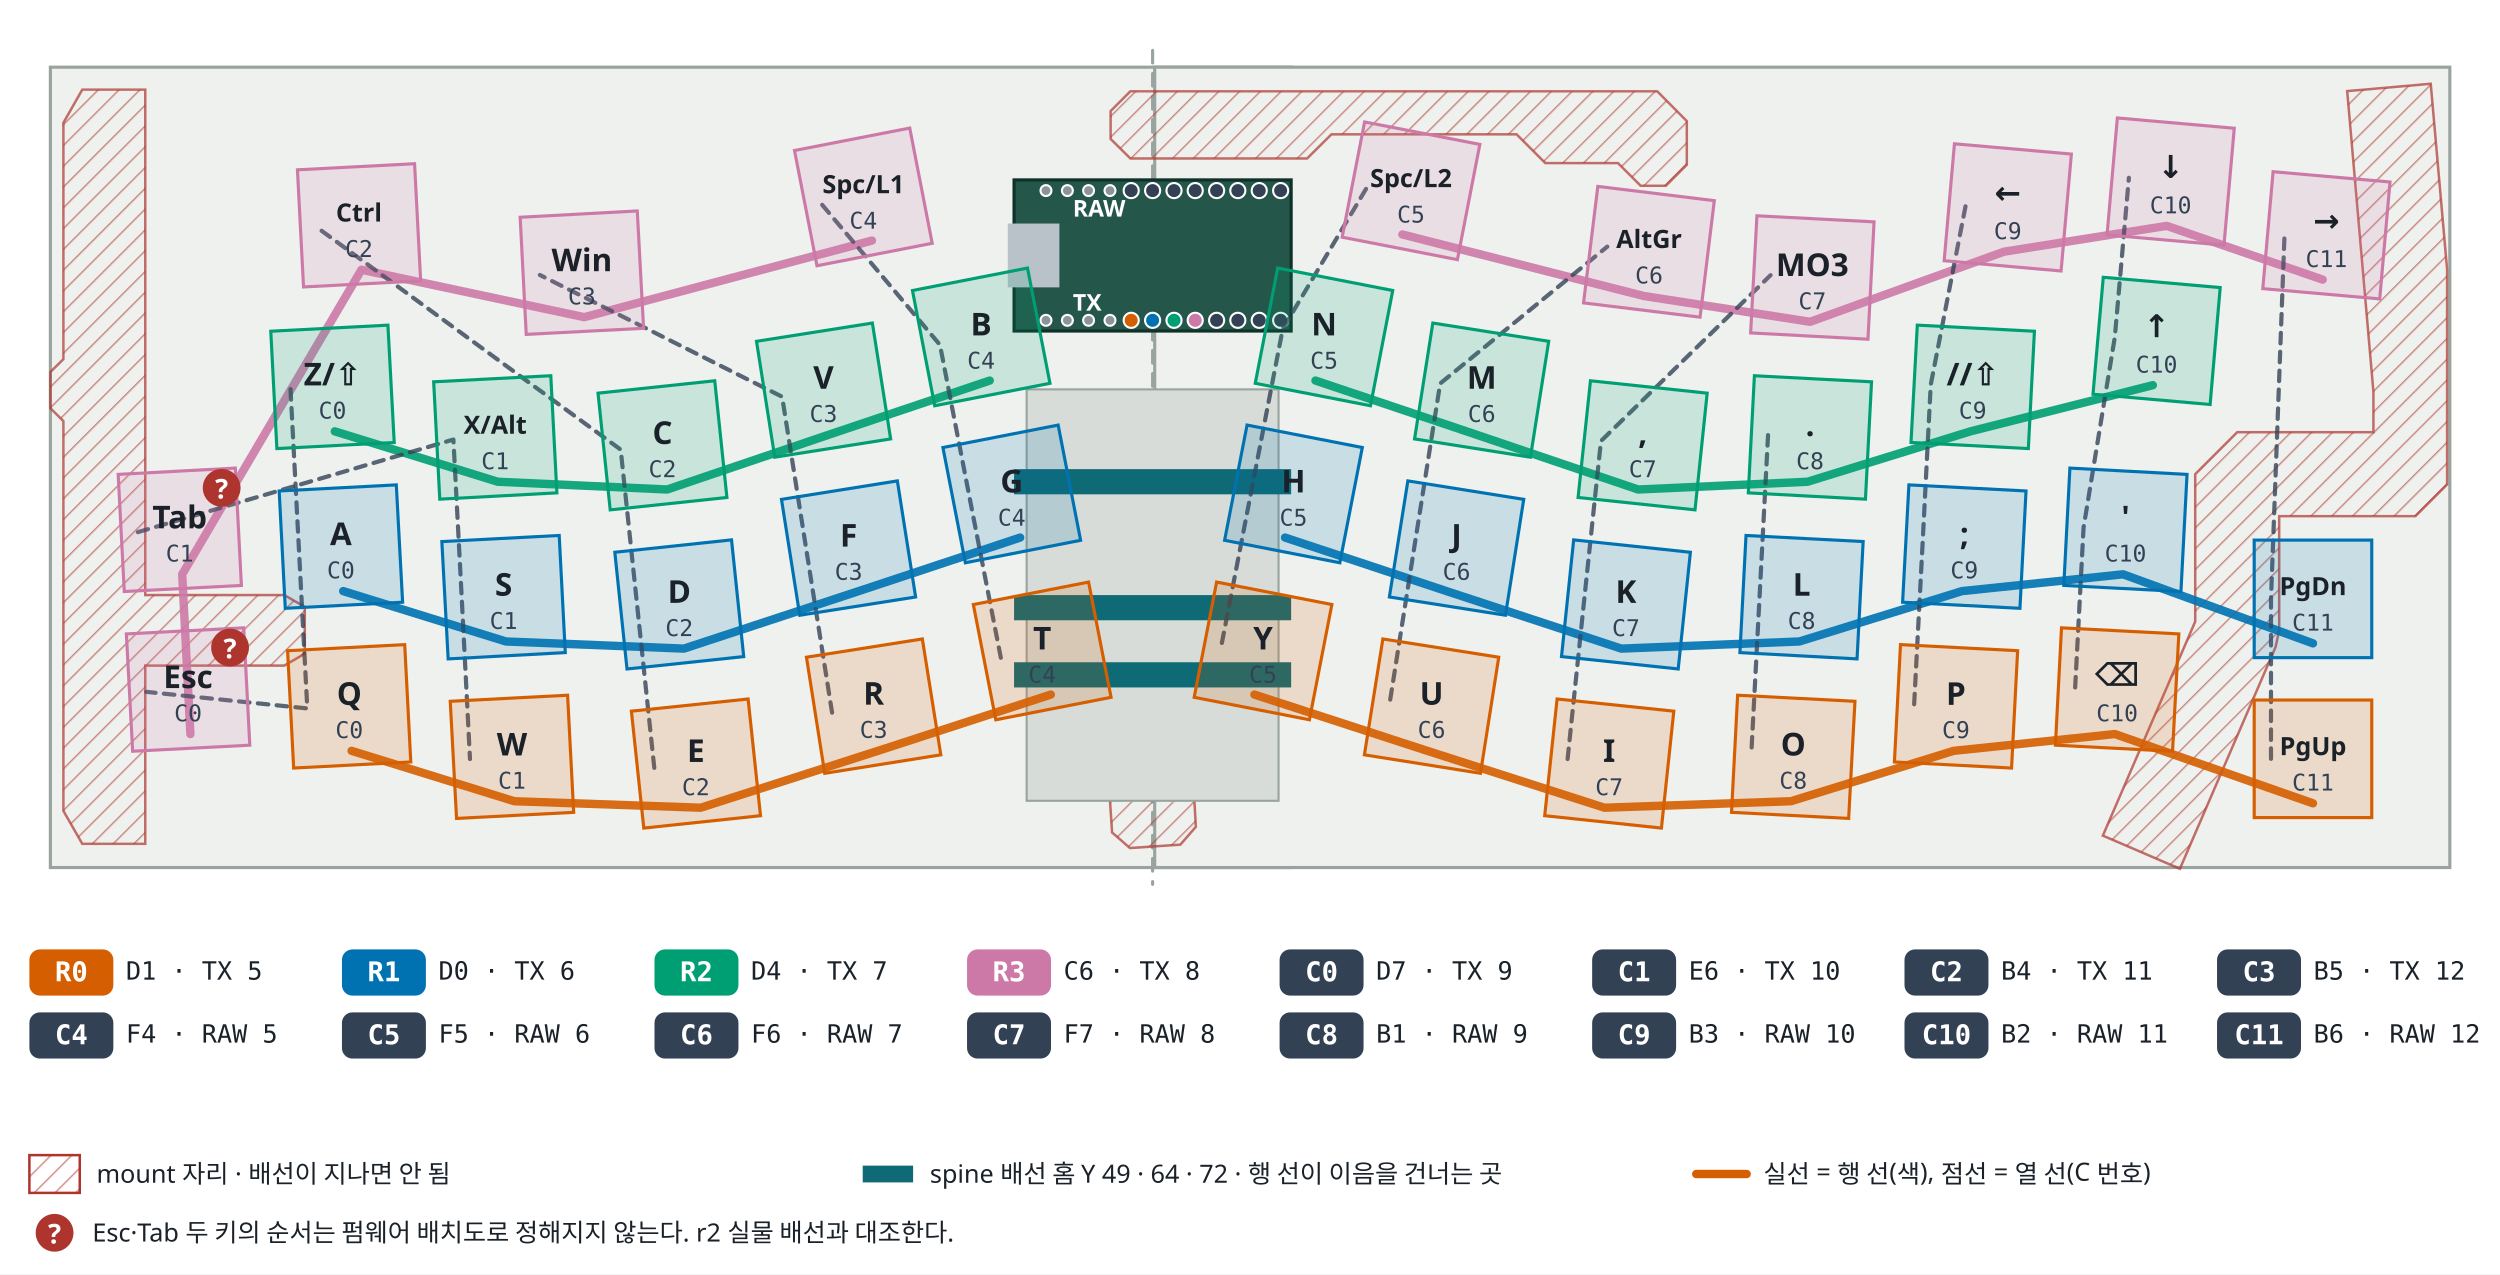
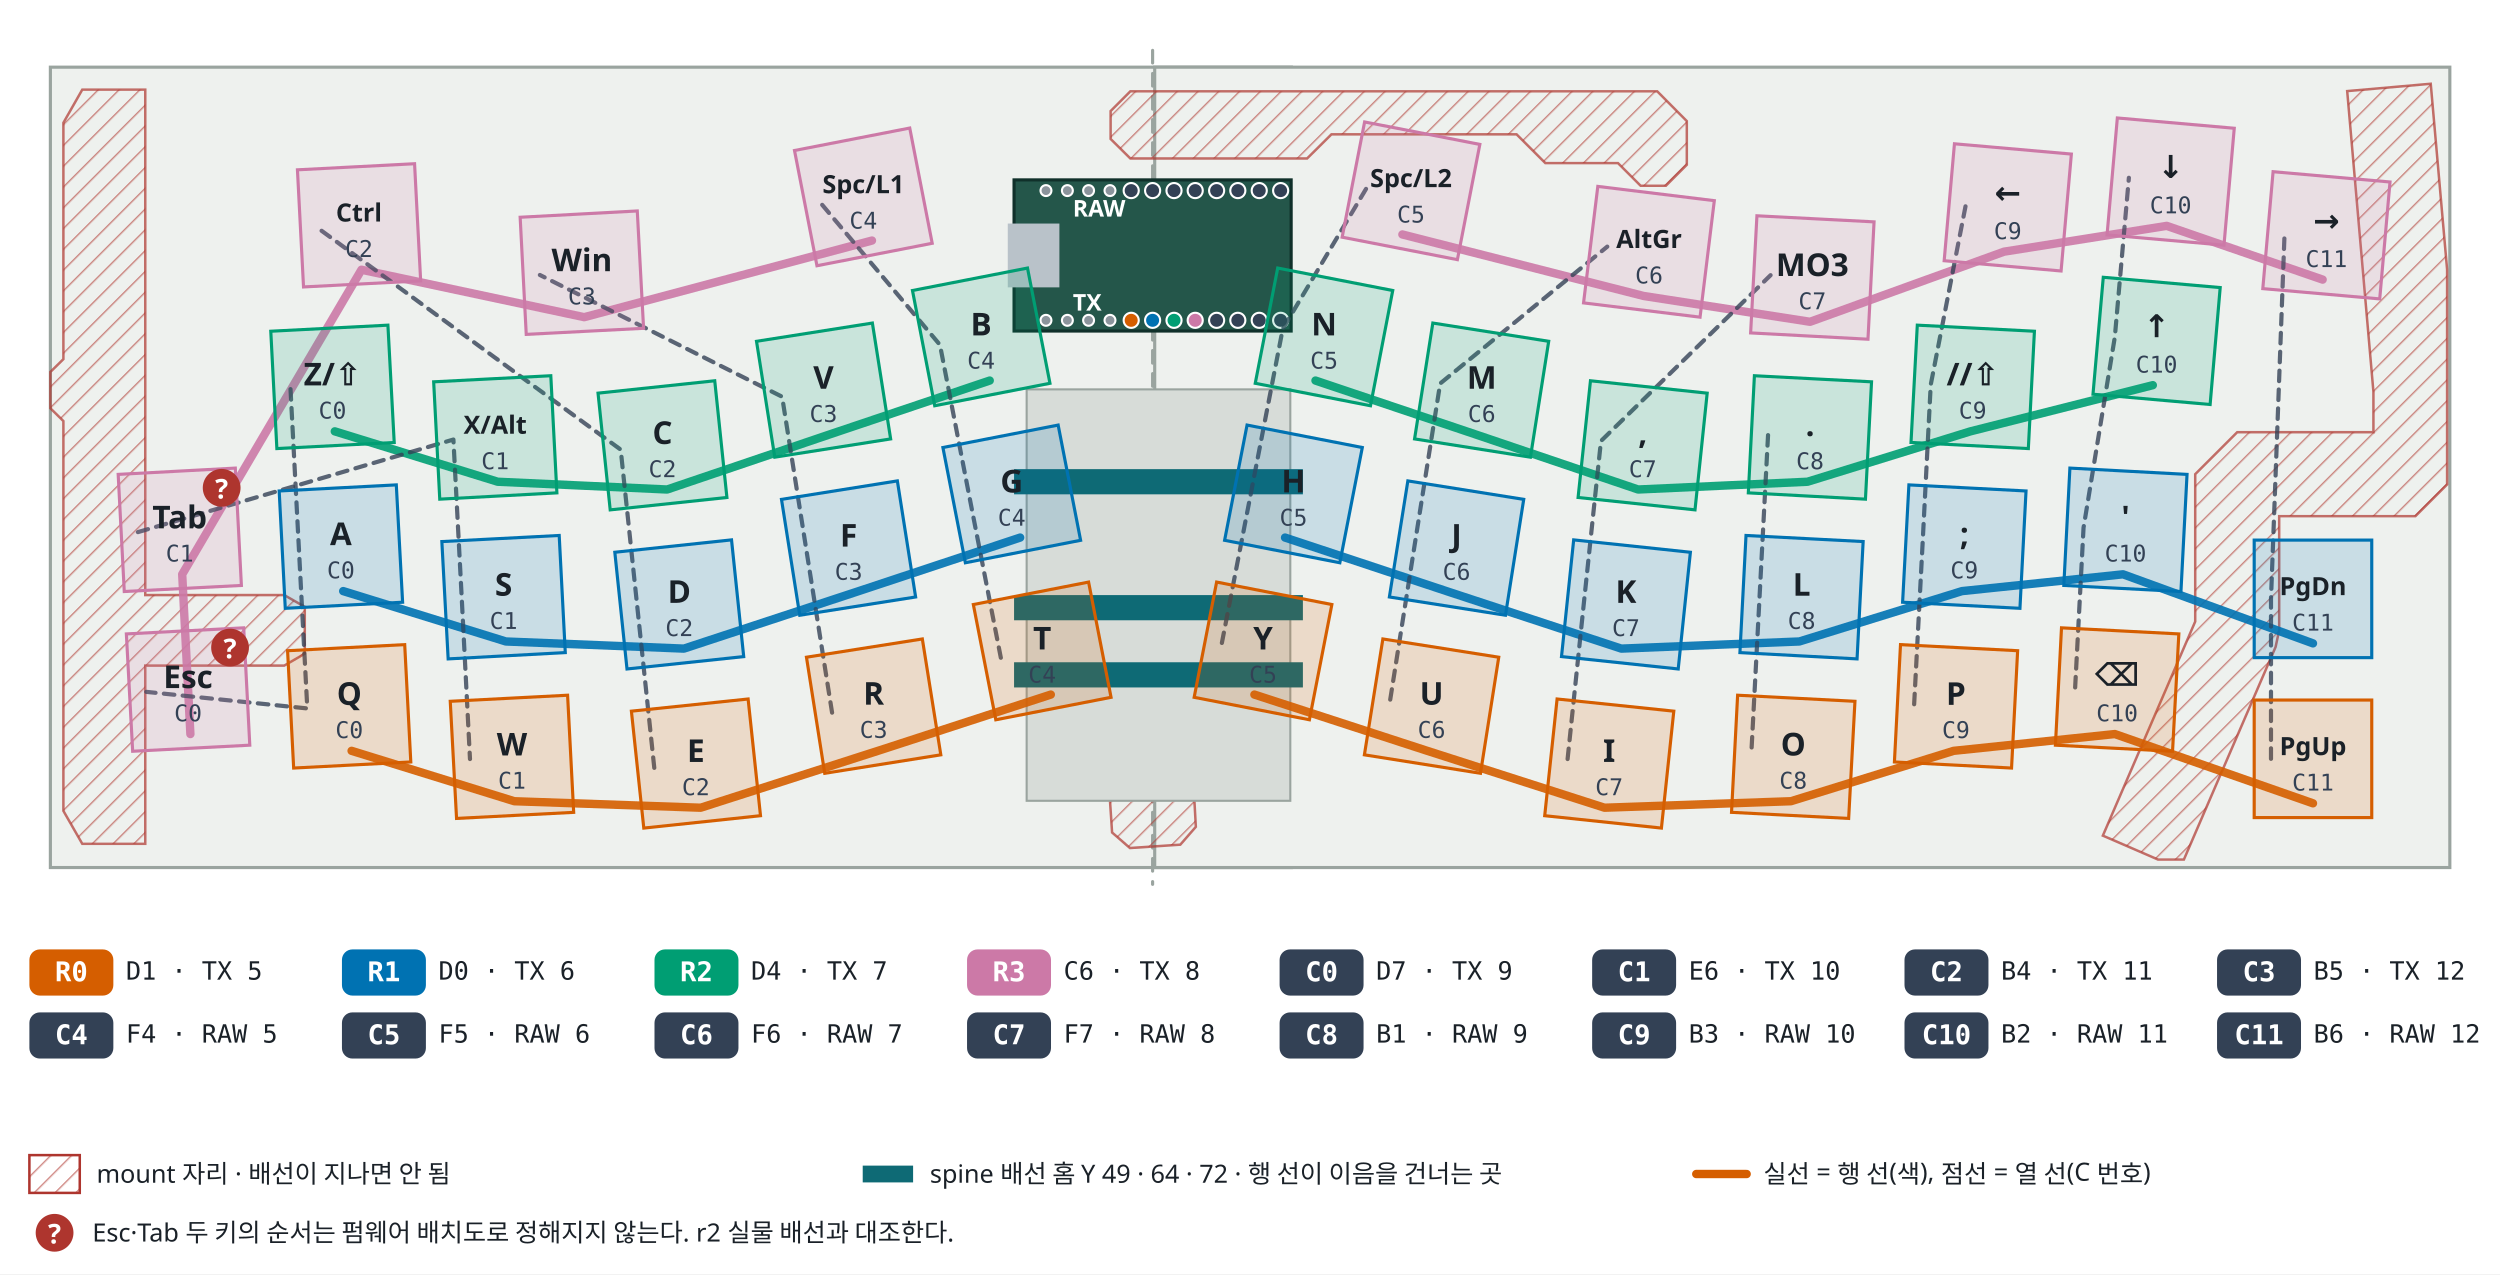
<svg xmlns="http://www.w3.org/2000/svg" viewBox="0 0 1191 607" width="1191" height="607" role="img" aria-label="plate 아랫면 배선 지도: 행·열과 Pro Micro 핀" font-family="IBM Plex Sans KR, Malgun Gothic, Apple SD Gothic Neo, Noto Sans KR, sans-serif">
  <rect width="100%" height="100%" fill="#ffffff" />
  <defs>
    <pattern id="hatch" width="7" height="7" patternUnits="userSpaceOnUse" patternTransform="rotate(45)">
      <line x1="0" y1="0" x2="0" y2="7" stroke="#ae352e" stroke-width="1.4" opacity=".55" />
    </pattern>
    <pattern id="empty" width="8" height="8" patternUnits="userSpaceOnUse" patternTransform="rotate(45)">
      <line x1="0" y1="0" x2="0" y2="8" stroke="#c9d1d9" stroke-width="2" />
    </pattern>
  </defs>
  <polygon points="24.0,32.0 615.2,32.0 615.2,413.3 24.0,413.3" fill="#eef1ee" stroke="#9aa49f" stroke-width="1.5" />
  <polygon points="550.1,32.0 1167.1,32.0 1167.1,413.3 550.1,413.3" fill="#eef1ee" stroke="#9aa49f" stroke-width="1.5" />
  <polyline points="549.1,24.0 549.1,421.3" fill="none" stroke="#9aa49f" stroke-width="1.5" stroke-linecap="round" stroke-linejoin="round" stroke-dasharray="6 5" />
  <polygon points="30.2,58.5 30.2,171.1 24.0,177.2 24.0,194.5 30.2,200.6 30.2,386.3 39.2,402.0 69.2,402.0 69.2,317.1 135.4,317.1 145.2,311.4 145.2,289.1 135.4,283.5 69.2,283.5 69.2,42.7 39.2,42.7" fill="url(#hatch)" stroke="#ae352e" stroke-width="1.2" stroke-opacity=".7" />
-   <polygon points="1084.1,308.2 1085.8,300.3 1085.8,245.9 1150.7,245.9 1165.8,230.8 1165.8,128.4 1158.0,39.9 1118.2,43.4 1130.7,186.7 1130.7,205.9 1065.8,205.9 1045.8,225.9 1045.8,296.1 1001.8,398.1 1038.5,413.9" fill="url(#hatch)" stroke="#ae352e" stroke-width="1.2" stroke-opacity=".7" />
+   <polygon points="1085.8,300.3 1085.8,245.9 1150.7,245.9 1165.8,230.8 1165.8,128.4 1158.0,39.9 1118.2,43.4 1130.7,186.7 1130.7,205.9 1065.8,205.9 1045.8,225.9 1045.8,296.1 1001.8,398.1 1028.1,409.5 1040.4,409.5 1084.1,308.2" fill="url(#hatch)" stroke="#ae352e" stroke-width="1.2" stroke-opacity=".7" />
  <polygon points="551.1,205.0 559.7,212.4 569.7,393.9 562.3,402.4 538.3,404.0 529.8,396.6 517.8,215.2 525.2,206.7" fill="url(#hatch)" stroke="#ae352e" stroke-width="1.2" stroke-opacity=".7" />
  <polygon points="538.5,75.5 622.7,75.5 634.3,64.0 722.5,64.0 736.2,77.7 770.8,77.7 781.6,88.5 793.6,88.5 803.6,78.5 803.6,57.7 789.5,43.5 538.5,43.5 529.1,52.9 529.1,66.2" fill="url(#hatch)" stroke="#ae352e" stroke-width="1.2" stroke-opacity=".7" />
-   <polygon points="489.1,185.5 609.1,185.5 609.1,381.5 489.1,381.5" fill="#d7dcd8" stroke="#9aa49f" stroke-width="1" />
-   <polygon points="483.1,223.5 615.1,223.5 615.1,235.5 483.1,235.5" fill="#0e6a75" stroke="none" stroke-width="1.0" />
-   <polygon points="483.1,283.5 615.1,283.5 615.1,295.5 483.1,295.5" fill="#0e6a75" stroke="none" stroke-width="1.0" />
-   <polygon points="483.1,315.5 615.1,315.5 615.1,327.5 483.1,327.5" fill="#0e6a75" stroke="none" stroke-width="1.0" />
+   <polygon points="489.1,185.5 614.7,185.5 614.7,381.5 489.1,381.5" fill="#d7dcd8" stroke="#9aa49f" stroke-width="1" />
+   <polygon points="483.1,223.5 620.7,223.5 620.7,235.5 483.1,235.5" fill="#0e6a75" stroke="none" stroke-width="1.0" />
+   <polygon points="483.1,283.5 620.7,283.5 620.7,295.5 483.1,295.5" fill="#0e6a75" stroke="none" stroke-width="1.0" />
+   <polygon points="483.1,315.5 620.7,315.5 620.7,327.5 483.1,327.5" fill="#0e6a75" stroke="none" stroke-width="1.0" />
  <polygon points="483.1,85.7 615.1,85.7 615.1,157.7 483.1,157.7" fill="#24564a" stroke="#10302a" stroke-width="1.5" />
  <polygon points="480.1,106.5 504.7,106.5 504.7,136.9 480.1,136.9" fill="#b9c2c9" stroke="none" stroke-width="1.0" />
  <circle cx="498.3" cy="90.8" r="2.6" fill="#8b949c" stroke="#ffffff" stroke-width="1" />
  <circle cx="508.5" cy="90.8" r="2.6" fill="#8b949c" stroke="#ffffff" stroke-width="1" />
  <circle cx="518.6" cy="90.8" r="2.6" fill="#8b949c" stroke="#ffffff" stroke-width="1" />
  <circle cx="528.8" cy="90.8" r="2.6" fill="#8b949c" stroke="#ffffff" stroke-width="1" />
  <circle cx="538.9" cy="90.8" r="3.6" fill="#334155" stroke="#ffffff" stroke-width="1" />
  <circle cx="549.1" cy="90.8" r="3.6" fill="#334155" stroke="#ffffff" stroke-width="1" />
  <circle cx="559.3" cy="90.8" r="3.6" fill="#334155" stroke="#ffffff" stroke-width="1" />
  <circle cx="569.4" cy="90.8" r="3.6" fill="#334155" stroke="#ffffff" stroke-width="1" />
  <circle cx="579.6" cy="90.8" r="3.6" fill="#334155" stroke="#ffffff" stroke-width="1" />
  <circle cx="589.7" cy="90.8" r="3.6" fill="#334155" stroke="#ffffff" stroke-width="1" />
  <circle cx="599.9" cy="90.8" r="3.6" fill="#334155" stroke="#ffffff" stroke-width="1" />
  <circle cx="610.1" cy="90.8" r="3.6" fill="#334155" stroke="#ffffff" stroke-width="1" />
  <circle cx="498.3" cy="152.6" r="2.6" fill="#8b949c" stroke="#ffffff" stroke-width="1" />
  <circle cx="508.5" cy="152.6" r="2.6" fill="#8b949c" stroke="#ffffff" stroke-width="1" />
  <circle cx="518.6" cy="152.6" r="2.6" fill="#8b949c" stroke="#ffffff" stroke-width="1" />
  <circle cx="528.8" cy="152.6" r="2.6" fill="#8b949c" stroke="#ffffff" stroke-width="1" />
  <circle cx="538.9" cy="152.6" r="3.6" fill="#d55e00" stroke="#ffffff" stroke-width="1" />
  <circle cx="549.1" cy="152.6" r="3.6" fill="#0072b2" stroke="#ffffff" stroke-width="1" />
  <circle cx="559.3" cy="152.6" r="3.6" fill="#009e73" stroke="#ffffff" stroke-width="1" />
  <circle cx="569.4" cy="152.6" r="3.6" fill="#cc79a7" stroke="#ffffff" stroke-width="1" />
  <circle cx="579.6" cy="152.6" r="3.6" fill="#334155" stroke="#ffffff" stroke-width="1" />
  <circle cx="589.7" cy="152.6" r="3.6" fill="#334155" stroke="#ffffff" stroke-width="1" />
  <circle cx="599.9" cy="152.6" r="3.6" fill="#334155" stroke="#ffffff" stroke-width="1" />
  <circle cx="610.1" cy="152.6" r="3.6" fill="#334155" stroke="#ffffff" stroke-width="1" />
  <text x="511.1" y="99.3" font-size="11" fill="#ffffff" text-anchor="start" font-weight="700" dominant-baseline="middle">RAW</text>
  <text x="511.1" y="144.1" font-size="11" fill="#ffffff" text-anchor="start" font-weight="700" dominant-baseline="middle">TX</text>
  <polyline points="500.6,330.9 419.5,357.3 333.8,384.8 245.0,381.7 167.5,357.7" fill="none" stroke="#d55e00" stroke-width="4.0" stroke-linecap="round" stroke-linejoin="round" opacity=".9" />
  <polyline points="1101.9,382.7 1007.5,349.7 930.7,357.7 853.2,381.7 764.4,384.8 678.7,357.3 597.6,330.9" fill="none" stroke="#d55e00" stroke-width="4.0" stroke-linecap="round" stroke-linejoin="round" opacity=".9" />
  <polyline points="163.5,281.6 241.0,305.6 325.8,309.0 407.6,282.1 486.0,256.1" fill="none" stroke="#0072b2" stroke-width="4.0" stroke-linecap="round" stroke-linejoin="round" opacity=".9" />
  <polyline points="1101.9,306.5 1011.4,273.6 934.7,281.6 857.2,305.6 772.4,309.0 690.6,282.1 612.2,256.1" fill="none" stroke="#0072b2" stroke-width="4.0" stroke-linecap="round" stroke-linejoin="round" opacity=".9" />
  <polyline points="471.5,181.3 395.7,206.8 317.8,233.2 237.1,229.5 159.5,205.5" fill="none" stroke="#009e73" stroke-width="4.0" stroke-linecap="round" stroke-linejoin="round" opacity=".9" />
  <polyline points="626.7,181.3 702.5,206.8 780.4,233.2 861.1,229.5 938.7,205.5 1025.6,183.5" fill="none" stroke="#009e73" stroke-width="4.0" stroke-linecap="round" stroke-linejoin="round" opacity=".9" />
  <polyline points="90.7,349.7 86.8,273.6 172.2,128.5 278.3,151.1 415.4,114.6" fill="none" stroke="#cc79a7" stroke-width="4.0" stroke-linecap="round" stroke-linejoin="round" opacity=".9" />
  <polyline points="668.1,111.7 783.0,141.0 862.3,153.3 954.7,119.9 1032.2,107.6 1106.5,133.2" fill="none" stroke="#cc79a7" stroke-width="4.0" stroke-linecap="round" stroke-linejoin="round" opacity=".9" />
  <polyline points="138.4,185.4 142.4,261.5 146.4,337.5 69.7,329.6" fill="none" stroke="#334155" stroke-width="2.0" stroke-linecap="round" stroke-linejoin="round" stroke-dasharray="5 4" opacity=".8" />
  <polyline points="65.7,253.5 216.0,209.4 220.0,285.5 223.9,361.6" fill="none" stroke="#334155" stroke-width="2.0" stroke-linecap="round" stroke-linejoin="round" stroke-dasharray="5 4" opacity=".8" />
  <polyline points="311.7,365.8 303.7,290.0 295.7,214.2 151.1,108.4" fill="none" stroke="#334155" stroke-width="2.0" stroke-linecap="round" stroke-linejoin="round" stroke-dasharray="5 4" opacity=".8" />
  <polyline points="396.4,339.5 384.5,264.2 372.6,189.0 257.2,131.0" fill="none" stroke="#334155" stroke-width="2.0" stroke-linecap="round" stroke-linejoin="round" stroke-dasharray="5 4" opacity=".8" />
  <polyline points="391.7,97.6 447.8,164.3 462.3,239.1 476.9,313.9" fill="none" stroke="#334155" stroke-width="2.0" stroke-linecap="round" stroke-linejoin="round" stroke-dasharray="5 4" opacity=".8" />
  <polyline points="582.1,306.3 596.6,231.5 611.1,156.7 652.5,87.1" fill="none" stroke="#334155" stroke-width="2.0" stroke-linecap="round" stroke-linejoin="round" stroke-dasharray="5 4" opacity=".8" />
  <polyline points="662.3,333.3 674.2,258.0 686.1,182.7 765.7,117.5" fill="none" stroke="#334155" stroke-width="2.0" stroke-linecap="round" stroke-linejoin="round" stroke-dasharray="5 4" opacity=".8" />
  <polyline points="746.8,361.6 754.7,285.9 762.7,210.1 843.5,131.1" fill="none" stroke="#334155" stroke-width="2.0" stroke-linecap="round" stroke-linejoin="round" stroke-dasharray="5 4" opacity=".8" />
  <polyline points="842.3,207.3 838.3,283.4 834.3,359.5" fill="none" stroke="#334155" stroke-width="2.0" stroke-linecap="round" stroke-linejoin="round" stroke-dasharray="5 4" opacity=".8" />
  <polyline points="911.9,335.5 915.9,259.4 919.8,183.3 936.6,97.1" fill="none" stroke="#334155" stroke-width="2.0" stroke-linecap="round" stroke-linejoin="round" stroke-dasharray="5 4" opacity=".8" />
  <polyline points="988.6,327.5 992.6,251.4 1007.5,160.6 1014.2,84.7" fill="none" stroke="#334155" stroke-width="2.0" stroke-linecap="round" stroke-linejoin="round" stroke-dasharray="5 4" opacity=".8" />
  <polyline points="1081.9,361.5 1081.9,285.3 1088.4,110.3" fill="none" stroke="#334155" stroke-width="2.0" stroke-linecap="round" stroke-linejoin="round" stroke-dasharray="5 4" opacity=".8" />
  <polygon points="434.7,138.4 489.5,127.7 500.2,182.6 445.3,193.3" fill="#009e73" stroke="#009e73" stroke-width="1.5" fill-opacity=".16" />
  <text x="467.4" y="154.5" font-size="15" fill="#1a2128" text-anchor="middle" font-weight="700" dominant-baseline="middle">B</text>
  <text x="467.4" y="172.5" font-size="11" fill="#334155" text-anchor="middle" font-weight="400" dominant-baseline="middle" font-family="IBM Plex Mono, Consolas, Menlo, monospace">C4</text>
  <polygon points="449.2,213.2 504.1,202.5 514.8,257.4 459.9,268.1" fill="#0072b2" stroke="#0072b2" stroke-width="1.5" fill-opacity=".16" />
  <text x="482.0" y="229.3" font-size="15" fill="#1a2128" text-anchor="middle" font-weight="700" dominant-baseline="middle">G</text>
  <text x="482.0" y="247.3" font-size="11" fill="#334155" text-anchor="middle" font-weight="400" dominant-baseline="middle" font-family="IBM Plex Mono, Consolas, Menlo, monospace">C4</text>
  <polygon points="463.7,288.0 518.6,277.3 529.3,332.2 474.4,342.9" fill="#d55e00" stroke="#d55e00" stroke-width="1.5" fill-opacity=".16" />
  <text x="496.5" y="304.1" font-size="15" fill="#1a2128" text-anchor="middle" font-weight="700" dominant-baseline="middle">T</text>
  <text x="496.5" y="322.1" font-size="11" fill="#334155" text-anchor="middle" font-weight="400" dominant-baseline="middle" font-family="IBM Plex Mono, Consolas, Menlo, monospace">C4</text>
  <polygon points="360.4,162.6 415.6,153.9 424.3,209.1 369.1,217.8" fill="#009e73" stroke="#009e73" stroke-width="1.5" fill-opacity=".16" />
  <text x="392.3" y="179.9" font-size="15" fill="#1a2128" text-anchor="middle" font-weight="700" dominant-baseline="middle">V</text>
  <text x="392.3" y="197.9" font-size="11" fill="#334155" text-anchor="middle" font-weight="400" dominant-baseline="middle" font-family="IBM Plex Mono, Consolas, Menlo, monospace">C3</text>
  <polygon points="372.3,237.9 427.5,229.1 436.2,284.4 381.0,293.1" fill="#0072b2" stroke="#0072b2" stroke-width="1.5" fill-opacity=".16" />
  <text x="404.3" y="255.1" font-size="15" fill="#1a2128" text-anchor="middle" font-weight="700" dominant-baseline="middle">F</text>
  <text x="404.3" y="273.1" font-size="11" fill="#334155" text-anchor="middle" font-weight="400" dominant-baseline="middle" font-family="IBM Plex Mono, Consolas, Menlo, monospace">C3</text>
  <polygon points="384.2,313.1 439.4,304.4 448.2,359.6 392.9,368.4" fill="#d55e00" stroke="#d55e00" stroke-width="1.5" fill-opacity=".16" />
  <text x="416.2" y="330.4" font-size="15" fill="#1a2128" text-anchor="middle" font-weight="700" dominant-baseline="middle">R</text>
  <text x="416.2" y="348.4" font-size="11" fill="#334155" text-anchor="middle" font-weight="400" dominant-baseline="middle" font-family="IBM Plex Mono, Consolas, Menlo, monospace">C3</text>
  <polygon points="284.9,187.3 340.5,181.4 346.3,237.0 290.7,242.9" fill="#009e73" stroke="#009e73" stroke-width="1.5" fill-opacity=".16" />
  <text x="315.6" y="206.2" font-size="15" fill="#1a2128" text-anchor="middle" font-weight="700" dominant-baseline="middle">C</text>
  <text x="315.6" y="224.2" font-size="11" fill="#334155" text-anchor="middle" font-weight="400" dominant-baseline="middle" font-family="IBM Plex Mono, Consolas, Menlo, monospace">C2</text>
  <polygon points="292.9,263.1 348.5,257.2 354.3,312.8 298.7,318.7" fill="#0072b2" stroke="#0072b2" stroke-width="1.5" fill-opacity=".16" />
  <text x="323.6" y="281.9" font-size="15" fill="#1a2128" text-anchor="middle" font-weight="700" dominant-baseline="middle">D</text>
  <text x="323.6" y="299.9" font-size="11" fill="#334155" text-anchor="middle" font-weight="400" dominant-baseline="middle" font-family="IBM Plex Mono, Consolas, Menlo, monospace">C2</text>
  <polygon points="300.8,338.8 356.4,333.0 362.3,388.6 306.7,394.5" fill="#d55e00" stroke="#d55e00" stroke-width="1.5" fill-opacity=".16" />
  <text x="331.5" y="357.7" font-size="15" fill="#1a2128" text-anchor="middle" font-weight="700" dominant-baseline="middle">E</text>
  <text x="331.5" y="375.7" font-size="11" fill="#334155" text-anchor="middle" font-weight="400" dominant-baseline="middle" font-family="IBM Plex Mono, Consolas, Menlo, monospace">C2</text>
  <polygon points="56.3,226.0 112.1,223.0 115.0,278.9 59.2,281.8" fill="#cc79a7" stroke="#cc79a7" stroke-width="1.5" fill-opacity=".16" />
  <text x="85.6" y="246.4" font-size="15" fill="#1a2128" text-anchor="middle" font-weight="700" dominant-baseline="middle">Tab</text>
  <text x="85.6" y="264.4" font-size="11" fill="#334155" text-anchor="middle" font-weight="400" dominant-baseline="middle" font-family="IBM Plex Mono, Consolas, Menlo, monospace">C1</text>
  <circle cx="105.6" cy="232.4" r="9" fill="#ae352e" />
  <text x="105.6" y="232.9" font-size="13" fill="#ffffff" text-anchor="middle" font-weight="700" dominant-baseline="middle">?</text>
  <polygon points="60.2,302.0 116.1,299.1 119.0,355.0 63.2,357.9" fill="#cc79a7" stroke="#cc79a7" stroke-width="1.5" fill-opacity=".16" />
  <text x="89.6" y="322.5" font-size="15" fill="#1a2128" text-anchor="middle" font-weight="700" dominant-baseline="middle">Esc</text>
  <text x="89.6" y="340.5" font-size="11" fill="#334155" text-anchor="middle" font-weight="400" dominant-baseline="middle" font-family="IBM Plex Mono, Consolas, Menlo, monospace">C0</text>
  <circle cx="109.6" cy="308.5" r="9" fill="#ae352e" />
  <text x="109.6" y="309.0" font-size="13" fill="#ffffff" text-anchor="middle" font-weight="700" dominant-baseline="middle">?</text>
  <polygon points="129.0,157.8 184.8,154.9 187.8,210.8 131.9,213.7" fill="#009e73" stroke="#009e73" stroke-width="1.5" fill-opacity=".16" />
  <text x="158.4" y="178.3" font-size="15" fill="#1a2128" text-anchor="middle" font-weight="700" dominant-baseline="middle">Z/⇧</text>
  <text x="158.4" y="196.3" font-size="11" fill="#334155" text-anchor="middle" font-weight="400" dominant-baseline="middle" font-family="IBM Plex Mono, Consolas, Menlo, monospace">C0</text>
  <polygon points="133.0,233.9 188.8,231.0 191.8,286.9 135.9,289.8" fill="#0072b2" stroke="#0072b2" stroke-width="1.5" fill-opacity=".16" />
  <text x="162.4" y="254.4" font-size="15" fill="#1a2128" text-anchor="middle" font-weight="700" dominant-baseline="middle">A</text>
  <text x="162.4" y="272.4" font-size="11" fill="#334155" text-anchor="middle" font-weight="400" dominant-baseline="middle" font-family="IBM Plex Mono, Consolas, Menlo, monospace">C0</text>
  <polygon points="137.0,310.0 192.8,307.1 195.7,363.0 139.9,365.9" fill="#d55e00" stroke="#d55e00" stroke-width="1.5" fill-opacity=".16" />
  <text x="166.4" y="330.5" font-size="15" fill="#1a2128" text-anchor="middle" font-weight="700" dominant-baseline="middle">Q</text>
  <text x="166.4" y="348.5" font-size="11" fill="#334155" text-anchor="middle" font-weight="400" dominant-baseline="middle" font-family="IBM Plex Mono, Consolas, Menlo, monospace">C0</text>
  <polygon points="206.6,181.9 262.4,179.0 265.3,234.8 209.5,237.8" fill="#009e73" stroke="#009e73" stroke-width="1.5" fill-opacity=".16" />
  <text x="235.9" y="202.4" font-size="12" fill="#1a2128" text-anchor="middle" font-weight="700" dominant-baseline="middle">X/Alt</text>
  <text x="235.9" y="220.4" font-size="11" fill="#334155" text-anchor="middle" font-weight="400" dominant-baseline="middle" font-family="IBM Plex Mono, Consolas, Menlo, monospace">C1</text>
  <polygon points="210.5,258.0 266.4,255.1 269.3,310.9 213.5,313.9" fill="#0072b2" stroke="#0072b2" stroke-width="1.5" fill-opacity=".16" />
  <text x="239.9" y="278.5" font-size="15" fill="#1a2128" text-anchor="middle" font-weight="700" dominant-baseline="middle">S</text>
  <text x="239.9" y="296.5" font-size="11" fill="#334155" text-anchor="middle" font-weight="400" dominant-baseline="middle" font-family="IBM Plex Mono, Consolas, Menlo, monospace">C1</text>
  <polygon points="214.5,334.1 270.4,331.2 273.3,387.0 217.5,389.9" fill="#d55e00" stroke="#d55e00" stroke-width="1.5" fill-opacity=".16" />
  <text x="243.9" y="354.6" font-size="15" fill="#1a2128" text-anchor="middle" font-weight="700" dominant-baseline="middle">W</text>
  <text x="243.9" y="372.6" font-size="11" fill="#334155" text-anchor="middle" font-weight="400" dominant-baseline="middle" font-family="IBM Plex Mono, Consolas, Menlo, monospace">C1</text>
  <polygon points="1073.9,257.3 1129.9,257.3 1129.9,313.3 1073.9,313.3" fill="#0072b2" stroke="#0072b2" stroke-width="1.5" fill-opacity=".16" />
  <text x="1101.9" y="279.3" font-size="12" fill="#1a2128" text-anchor="middle" font-weight="700" dominant-baseline="middle">PgDn</text>
  <text x="1101.9" y="297.3" font-size="11" fill="#334155" text-anchor="middle" font-weight="400" dominant-baseline="middle" font-family="IBM Plex Mono, Consolas, Menlo, monospace">C11</text>
  <polygon points="1073.9,333.5 1129.9,333.5 1129.9,389.5 1073.9,389.5" fill="#d55e00" stroke="#d55e00" stroke-width="1.5" fill-opacity=".16" />
  <text x="1101.9" y="355.5" font-size="12" fill="#1a2128" text-anchor="middle" font-weight="700" dominant-baseline="middle">PgUp</text>
  <text x="1101.9" y="373.5" font-size="11" fill="#334155" text-anchor="middle" font-weight="400" dominant-baseline="middle" font-family="IBM Plex Mono, Consolas, Menlo, monospace">C11</text>
  <polygon points="141.7,80.9 197.5,78.0 200.4,133.8 144.6,136.7" fill="#cc79a7" stroke="#cc79a7" stroke-width="1.5" fill-opacity=".16" />
  <text x="171.0" y="101.3" font-size="12" fill="#1a2128" text-anchor="middle" font-weight="700" dominant-baseline="middle">Ctrl</text>
  <text x="171.0" y="119.3" font-size="11" fill="#334155" text-anchor="middle" font-weight="400" dominant-baseline="middle" font-family="IBM Plex Mono, Consolas, Menlo, monospace">C2</text>
  <polygon points="247.8,103.5 303.6,100.5 306.6,156.4 250.7,159.3" fill="#cc79a7" stroke="#cc79a7" stroke-width="1.5" fill-opacity=".16" />
  <text x="277.2" y="123.9" font-size="15" fill="#1a2128" text-anchor="middle" font-weight="700" dominant-baseline="middle">Win</text>
  <text x="277.2" y="141.9" font-size="11" fill="#334155" text-anchor="middle" font-weight="400" dominant-baseline="middle" font-family="IBM Plex Mono, Consolas, Menlo, monospace">C3</text>
  <polygon points="378.5,71.7 433.4,61.0 444.1,115.9 389.2,126.6" fill="#cc79a7" stroke="#cc79a7" stroke-width="1.5" fill-opacity=".16" />
  <text x="411.3" y="87.8" font-size="12" fill="#1a2128" text-anchor="middle" font-weight="700" dominant-baseline="middle">Spc/L1</text>
  <text x="411.3" y="105.8" font-size="11" fill="#334155" text-anchor="middle" font-weight="400" dominant-baseline="middle" font-family="IBM Plex Mono, Consolas, Menlo, monospace">C4</text>
  <polygon points="608.7,127.7 663.5,138.4 652.9,193.3 598.0,182.6" fill="#009e73" stroke="#009e73" stroke-width="1.5" fill-opacity=".16" />
  <text x="630.8" y="154.5" font-size="15" fill="#1a2128" text-anchor="middle" font-weight="700" dominant-baseline="middle">N</text>
  <text x="630.8" y="172.5" font-size="11" fill="#334155" text-anchor="middle" font-weight="400" dominant-baseline="middle" font-family="IBM Plex Mono, Consolas, Menlo, monospace">C5</text>
  <polygon points="594.1,202.5 649.0,213.2 638.3,268.1 583.4,257.4" fill="#0072b2" stroke="#0072b2" stroke-width="1.5" fill-opacity=".16" />
  <text x="616.2" y="229.3" font-size="15" fill="#1a2128" text-anchor="middle" font-weight="700" dominant-baseline="middle">H</text>
  <text x="616.2" y="247.3" font-size="11" fill="#334155" text-anchor="middle" font-weight="400" dominant-baseline="middle" font-family="IBM Plex Mono, Consolas, Menlo, monospace">C5</text>
  <polygon points="579.6,277.3 634.5,288.0 623.8,342.9 568.9,332.2" fill="#d55e00" stroke="#d55e00" stroke-width="1.5" fill-opacity=".16" />
  <text x="601.7" y="304.1" font-size="15" fill="#1a2128" text-anchor="middle" font-weight="700" dominant-baseline="middle">Y</text>
  <text x="601.7" y="322.1" font-size="11" fill="#334155" text-anchor="middle" font-weight="400" dominant-baseline="middle" font-family="IBM Plex Mono, Consolas, Menlo, monospace">C5</text>
  <polygon points="682.6,153.9 737.8,162.6 729.1,217.8 673.9,209.1" fill="#009e73" stroke="#009e73" stroke-width="1.5" fill-opacity=".16" />
  <text x="705.9" y="179.9" font-size="15" fill="#1a2128" text-anchor="middle" font-weight="700" dominant-baseline="middle">M</text>
  <text x="705.9" y="197.9" font-size="11" fill="#334155" text-anchor="middle" font-weight="400" dominant-baseline="middle" font-family="IBM Plex Mono, Consolas, Menlo, monospace">C6</text>
  <polygon points="670.7,229.1 725.9,237.9 717.2,293.1 661.9,284.4" fill="#0072b2" stroke="#0072b2" stroke-width="1.5" fill-opacity=".16" />
  <text x="693.9" y="255.1" font-size="15" fill="#1a2128" text-anchor="middle" font-weight="700" dominant-baseline="middle">J</text>
  <text x="693.9" y="273.1" font-size="11" fill="#334155" text-anchor="middle" font-weight="400" dominant-baseline="middle" font-family="IBM Plex Mono, Consolas, Menlo, monospace">C6</text>
  <polygon points="658.8,304.4 714.0,313.1 705.3,368.4 650.0,359.6" fill="#d55e00" stroke="#d55e00" stroke-width="1.5" fill-opacity=".16" />
  <text x="682.0" y="330.4" font-size="15" fill="#1a2128" text-anchor="middle" font-weight="700" dominant-baseline="middle">U</text>
  <text x="682.0" y="348.4" font-size="11" fill="#334155" text-anchor="middle" font-weight="400" dominant-baseline="middle" font-family="IBM Plex Mono, Consolas, Menlo, monospace">C6</text>
  <polygon points="757.7,181.4 813.3,187.3 807.5,242.9 751.8,237.0" fill="#009e73" stroke="#009e73" stroke-width="1.5" fill-opacity=".16" />
  <text x="782.6" y="206.2" font-size="15" fill="#1a2128" text-anchor="middle" font-weight="700" dominant-baseline="middle">,</text>
  <text x="782.6" y="224.2" font-size="11" fill="#334155" text-anchor="middle" font-weight="400" dominant-baseline="middle" font-family="IBM Plex Mono, Consolas, Menlo, monospace">C7</text>
  <polygon points="749.7,257.2 805.3,263.1 799.5,318.7 743.9,312.8" fill="#0072b2" stroke="#0072b2" stroke-width="1.5" fill-opacity=".16" />
  <text x="774.6" y="281.9" font-size="15" fill="#1a2128" text-anchor="middle" font-weight="700" dominant-baseline="middle">K</text>
  <text x="774.6" y="299.9" font-size="11" fill="#334155" text-anchor="middle" font-weight="400" dominant-baseline="middle" font-family="IBM Plex Mono, Consolas, Menlo, monospace">C7</text>
  <polygon points="741.8,333.0 797.4,338.8 791.5,394.5 735.9,388.6" fill="#d55e00" stroke="#d55e00" stroke-width="1.5" fill-opacity=".16" />
  <text x="766.6" y="357.7" font-size="15" fill="#1a2128" text-anchor="middle" font-weight="700" dominant-baseline="middle">I</text>
  <text x="766.6" y="375.7" font-size="11" fill="#334155" text-anchor="middle" font-weight="400" dominant-baseline="middle" font-family="IBM Plex Mono, Consolas, Menlo, monospace">C7</text>
  <polygon points="986.1,223.0 1041.9,226.0 1039.0,281.8 983.2,278.9" fill="#0072b2" stroke="#0072b2" stroke-width="1.5" fill-opacity=".16" />
  <text x="1012.6" y="246.4" font-size="15" fill="#1a2128" text-anchor="middle" font-weight="700" dominant-baseline="middle">'</text>
  <text x="1012.6" y="264.4" font-size="11" fill="#334155" text-anchor="middle" font-weight="400" dominant-baseline="middle" font-family="IBM Plex Mono, Consolas, Menlo, monospace">C10</text>
  <polygon points="982.1,299.1 1038.0,302.0 1035.0,357.9 979.2,355.0" fill="#d55e00" stroke="#d55e00" stroke-width="1.5" fill-opacity=".16" />
  <text x="1008.6" y="322.5" font-size="15" fill="#1a2128" text-anchor="middle" font-weight="700" dominant-baseline="middle">⌫</text>
  <text x="1008.6" y="340.5" font-size="11" fill="#334155" text-anchor="middle" font-weight="400" dominant-baseline="middle" font-family="IBM Plex Mono, Consolas, Menlo, monospace">C10</text>
  <polygon points="913.4,154.9 969.2,157.8 966.3,213.7 910.4,210.8" fill="#009e73" stroke="#009e73" stroke-width="1.5" fill-opacity=".16" />
  <text x="939.8" y="178.3" font-size="15" fill="#1a2128" text-anchor="middle" font-weight="700" dominant-baseline="middle">//⇧</text>
  <text x="939.8" y="196.3" font-size="11" fill="#334155" text-anchor="middle" font-weight="400" dominant-baseline="middle" font-family="IBM Plex Mono, Consolas, Menlo, monospace">C9</text>
  <polygon points="909.4,231.0 965.2,233.9 962.3,289.8 906.4,286.9" fill="#0072b2" stroke="#0072b2" stroke-width="1.5" fill-opacity=".16" />
  <text x="935.8" y="254.4" font-size="15" fill="#1a2128" text-anchor="middle" font-weight="700" dominant-baseline="middle">;</text>
  <text x="935.8" y="272.4" font-size="11" fill="#334155" text-anchor="middle" font-weight="400" dominant-baseline="middle" font-family="IBM Plex Mono, Consolas, Menlo, monospace">C9</text>
  <polygon points="905.4,307.1 961.2,310.0 958.3,365.9 902.5,363.0" fill="#d55e00" stroke="#d55e00" stroke-width="1.5" fill-opacity=".16" />
  <text x="931.8" y="330.5" font-size="15" fill="#1a2128" text-anchor="middle" font-weight="700" dominant-baseline="middle">P</text>
  <text x="931.8" y="348.5" font-size="11" fill="#334155" text-anchor="middle" font-weight="400" dominant-baseline="middle" font-family="IBM Plex Mono, Consolas, Menlo, monospace">C9</text>
  <polygon points="835.8,179.0 891.6,181.9 888.7,237.8 832.9,234.8" fill="#009e73" stroke="#009e73" stroke-width="1.5" fill-opacity=".16" />
  <text x="862.3" y="202.4" font-size="15" fill="#1a2128" text-anchor="middle" font-weight="700" dominant-baseline="middle">.</text>
  <text x="862.3" y="220.4" font-size="11" fill="#334155" text-anchor="middle" font-weight="400" dominant-baseline="middle" font-family="IBM Plex Mono, Consolas, Menlo, monospace">C8</text>
  <polygon points="831.8,255.1 887.6,258.0 884.7,313.9 828.9,310.9" fill="#0072b2" stroke="#0072b2" stroke-width="1.5" fill-opacity=".16" />
  <text x="858.3" y="278.5" font-size="15" fill="#1a2128" text-anchor="middle" font-weight="700" dominant-baseline="middle">L</text>
  <text x="858.3" y="296.5" font-size="11" fill="#334155" text-anchor="middle" font-weight="400" dominant-baseline="middle" font-family="IBM Plex Mono, Consolas, Menlo, monospace">C8</text>
  <polygon points="827.8,331.2 883.7,334.1 880.7,389.9 824.9,387.0" fill="#d55e00" stroke="#d55e00" stroke-width="1.5" fill-opacity=".16" />
  <text x="854.3" y="354.6" font-size="15" fill="#1a2128" text-anchor="middle" font-weight="700" dominant-baseline="middle">O</text>
  <text x="854.3" y="372.6" font-size="11" fill="#334155" text-anchor="middle" font-weight="400" dominant-baseline="middle" font-family="IBM Plex Mono, Consolas, Menlo, monospace">C8</text>
  <polygon points="650.1,58.1 705.0,68.8 694.3,123.7 639.4,113.0" fill="#cc79a7" stroke="#cc79a7" stroke-width="1.5" fill-opacity=".16" />
  <text x="672.2" y="84.9" font-size="12" fill="#1a2128" text-anchor="middle" font-weight="700" dominant-baseline="middle">Spc/L2</text>
  <text x="672.2" y="102.9" font-size="11" fill="#334155" text-anchor="middle" font-weight="400" dominant-baseline="middle" font-family="IBM Plex Mono, Consolas, Menlo, monospace">C5</text>
  <polygon points="761.2,88.8 816.7,95.6 809.9,151.1 754.4,144.3" fill="#cc79a7" stroke="#cc79a7" stroke-width="1.5" fill-opacity=".16" />
  <text x="785.6" y="113.9" font-size="12" fill="#1a2128" text-anchor="middle" font-weight="700" dominant-baseline="middle">AltGr</text>
  <text x="785.6" y="131.9" font-size="11" fill="#334155" text-anchor="middle" font-weight="400" dominant-baseline="middle" font-family="IBM Plex Mono, Consolas, Menlo, monospace">C6</text>
  <polygon points="837.0,102.8 892.8,105.7 889.9,161.6 834.0,158.6" fill="#cc79a7" stroke="#cc79a7" stroke-width="1.5" fill-opacity=".16" />
  <text x="863.4" y="126.2" font-size="15" fill="#1a2128" text-anchor="middle" font-weight="700" dominant-baseline="middle">MO3</text>
  <text x="863.4" y="144.2" font-size="11" fill="#334155" text-anchor="middle" font-weight="400" dominant-baseline="middle" font-family="IBM Plex Mono, Consolas, Menlo, monospace">C7</text>
  <polygon points="1002.0,132.1 1057.7,137.0 1052.9,192.7 997.1,187.8" fill="#009e73" stroke="#009e73" stroke-width="1.5" fill-opacity=".16" />
  <text x="1027.4" y="156.4" font-size="15" fill="#1a2128" text-anchor="middle" font-weight="700" dominant-baseline="middle">↑</text>
  <text x="1027.4" y="174.4" font-size="11" fill="#334155" text-anchor="middle" font-weight="400" dominant-baseline="middle" font-family="IBM Plex Mono, Consolas, Menlo, monospace">C10</text>
  <polygon points="931.1,68.5 986.8,73.4 981.9,129.1 926.2,124.2" fill="#cc79a7" stroke="#cc79a7" stroke-width="1.5" fill-opacity=".16" />
  <text x="956.5" y="92.8" font-size="15" fill="#1a2128" text-anchor="middle" font-weight="700" dominant-baseline="middle">←</text>
  <text x="956.5" y="110.8" font-size="11" fill="#334155" text-anchor="middle" font-weight="400" dominant-baseline="middle" font-family="IBM Plex Mono, Consolas, Menlo, monospace">C9</text>
  <polygon points="1008.7,56.2 1064.4,61.1 1059.5,116.8 1003.8,111.9" fill="#cc79a7" stroke="#cc79a7" stroke-width="1.5" fill-opacity=".16" />
  <text x="1034.1" y="80.5" font-size="15" fill="#1a2128" text-anchor="middle" font-weight="700" dominant-baseline="middle">↓</text>
  <text x="1034.1" y="98.5" font-size="11" fill="#334155" text-anchor="middle" font-weight="400" dominant-baseline="middle" font-family="IBM Plex Mono, Consolas, Menlo, monospace">C10</text>
  <polygon points="1082.9,81.8 1138.6,86.7 1133.7,142.4 1078.0,137.5" fill="#cc79a7" stroke="#cc79a7" stroke-width="1.5" fill-opacity=".16" />
  <text x="1108.3" y="106.1" font-size="15" fill="#1a2128" text-anchor="middle" font-weight="700" dominant-baseline="middle">→</text>
  <text x="1108.3" y="124.1" font-size="11" fill="#334155" text-anchor="middle" font-weight="400" dominant-baseline="middle" font-family="IBM Plex Mono, Consolas, Menlo, monospace">C11</text>
  <rect x="14.0" y="452.3" width="40" height="22" rx="5" fill="#d55e00" />
  <text x="34.0" y="463.8" font-size="13" fill="#ffffff" text-anchor="middle" font-weight="700" dominant-baseline="middle" font-family="IBM Plex Mono, Consolas, Menlo, monospace">R0</text>
  <text x="60.0" y="463.3" font-size="12" fill="#1a2128" text-anchor="start" font-weight="400" dominant-baseline="middle" font-family="IBM Plex Mono, Consolas, Menlo, monospace">D1 · TX 5</text>
  <rect x="162.9" y="452.3" width="40" height="22" rx="5" fill="#0072b2" />
  <text x="182.9" y="463.8" font-size="13" fill="#ffffff" text-anchor="middle" font-weight="700" dominant-baseline="middle" font-family="IBM Plex Mono, Consolas, Menlo, monospace">R1</text>
  <text x="208.9" y="463.3" font-size="12" fill="#1a2128" text-anchor="start" font-weight="400" dominant-baseline="middle" font-family="IBM Plex Mono, Consolas, Menlo, monospace">D0 · TX 6</text>
  <rect x="311.8" y="452.3" width="40" height="22" rx="5" fill="#009e73" />
  <text x="331.8" y="463.8" font-size="13" fill="#ffffff" text-anchor="middle" font-weight="700" dominant-baseline="middle" font-family="IBM Plex Mono, Consolas, Menlo, monospace">R2</text>
  <text x="357.8" y="463.3" font-size="12" fill="#1a2128" text-anchor="start" font-weight="400" dominant-baseline="middle" font-family="IBM Plex Mono, Consolas, Menlo, monospace">D4 · TX 7</text>
  <rect x="460.7" y="452.3" width="40" height="22" rx="5" fill="#cc79a7" />
  <text x="480.7" y="463.8" font-size="13" fill="#ffffff" text-anchor="middle" font-weight="700" dominant-baseline="middle" font-family="IBM Plex Mono, Consolas, Menlo, monospace">R3</text>
  <text x="506.7" y="463.3" font-size="12" fill="#1a2128" text-anchor="start" font-weight="400" dominant-baseline="middle" font-family="IBM Plex Mono, Consolas, Menlo, monospace">C6 · TX 8</text>
  <rect x="609.6" y="452.3" width="40" height="22" rx="5" fill="#334155" />
  <text x="629.6" y="463.8" font-size="13" fill="#ffffff" text-anchor="middle" font-weight="700" dominant-baseline="middle" font-family="IBM Plex Mono, Consolas, Menlo, monospace">C0</text>
  <text x="655.6" y="463.3" font-size="12" fill="#1a2128" text-anchor="start" font-weight="400" dominant-baseline="middle" font-family="IBM Plex Mono, Consolas, Menlo, monospace">D7 · TX 9</text>
  <rect x="758.5" y="452.3" width="40" height="22" rx="5" fill="#334155" />
  <text x="778.5" y="463.8" font-size="13" fill="#ffffff" text-anchor="middle" font-weight="700" dominant-baseline="middle" font-family="IBM Plex Mono, Consolas, Menlo, monospace">C1</text>
  <text x="804.5" y="463.3" font-size="12" fill="#1a2128" text-anchor="start" font-weight="400" dominant-baseline="middle" font-family="IBM Plex Mono, Consolas, Menlo, monospace">E6 · TX 10</text>
  <rect x="907.3" y="452.3" width="40" height="22" rx="5" fill="#334155" />
  <text x="927.3" y="463.8" font-size="13" fill="#ffffff" text-anchor="middle" font-weight="700" dominant-baseline="middle" font-family="IBM Plex Mono, Consolas, Menlo, monospace">C2</text>
  <text x="953.3" y="463.3" font-size="12" fill="#1a2128" text-anchor="start" font-weight="400" dominant-baseline="middle" font-family="IBM Plex Mono, Consolas, Menlo, monospace">B4 · TX 11</text>
  <rect x="1056.2" y="452.3" width="40" height="22" rx="5" fill="#334155" />
  <text x="1076.2" y="463.8" font-size="13" fill="#ffffff" text-anchor="middle" font-weight="700" dominant-baseline="middle" font-family="IBM Plex Mono, Consolas, Menlo, monospace">C3</text>
  <text x="1102.2" y="463.3" font-size="12" fill="#1a2128" text-anchor="start" font-weight="400" dominant-baseline="middle" font-family="IBM Plex Mono, Consolas, Menlo, monospace">B5 · TX 12</text>
  <rect x="14.0" y="482.3" width="40" height="22" rx="5" fill="#334155" />
  <text x="34.0" y="493.8" font-size="13" fill="#ffffff" text-anchor="middle" font-weight="700" dominant-baseline="middle" font-family="IBM Plex Mono, Consolas, Menlo, monospace">C4</text>
  <text x="60.0" y="493.3" font-size="12" fill="#1a2128" text-anchor="start" font-weight="400" dominant-baseline="middle" font-family="IBM Plex Mono, Consolas, Menlo, monospace">F4 · RAW 5</text>
  <rect x="162.9" y="482.3" width="40" height="22" rx="5" fill="#334155" />
  <text x="182.9" y="493.8" font-size="13" fill="#ffffff" text-anchor="middle" font-weight="700" dominant-baseline="middle" font-family="IBM Plex Mono, Consolas, Menlo, monospace">C5</text>
  <text x="208.9" y="493.3" font-size="12" fill="#1a2128" text-anchor="start" font-weight="400" dominant-baseline="middle" font-family="IBM Plex Mono, Consolas, Menlo, monospace">F5 · RAW 6</text>
  <rect x="311.8" y="482.3" width="40" height="22" rx="5" fill="#334155" />
  <text x="331.8" y="493.8" font-size="13" fill="#ffffff" text-anchor="middle" font-weight="700" dominant-baseline="middle" font-family="IBM Plex Mono, Consolas, Menlo, monospace">C6</text>
  <text x="357.8" y="493.3" font-size="12" fill="#1a2128" text-anchor="start" font-weight="400" dominant-baseline="middle" font-family="IBM Plex Mono, Consolas, Menlo, monospace">F6 · RAW 7</text>
  <rect x="460.7" y="482.3" width="40" height="22" rx="5" fill="#334155" />
  <text x="480.7" y="493.8" font-size="13" fill="#ffffff" text-anchor="middle" font-weight="700" dominant-baseline="middle" font-family="IBM Plex Mono, Consolas, Menlo, monospace">C7</text>
  <text x="506.7" y="493.3" font-size="12" fill="#1a2128" text-anchor="start" font-weight="400" dominant-baseline="middle" font-family="IBM Plex Mono, Consolas, Menlo, monospace">F7 · RAW 8</text>
  <rect x="609.6" y="482.3" width="40" height="22" rx="5" fill="#334155" />
  <text x="629.6" y="493.8" font-size="13" fill="#ffffff" text-anchor="middle" font-weight="700" dominant-baseline="middle" font-family="IBM Plex Mono, Consolas, Menlo, monospace">C8</text>
  <text x="655.6" y="493.3" font-size="12" fill="#1a2128" text-anchor="start" font-weight="400" dominant-baseline="middle" font-family="IBM Plex Mono, Consolas, Menlo, monospace">B1 · RAW 9</text>
  <rect x="758.5" y="482.3" width="40" height="22" rx="5" fill="#334155" />
  <text x="778.5" y="493.8" font-size="13" fill="#ffffff" text-anchor="middle" font-weight="700" dominant-baseline="middle" font-family="IBM Plex Mono, Consolas, Menlo, monospace">C9</text>
  <text x="804.5" y="493.3" font-size="12" fill="#1a2128" text-anchor="start" font-weight="400" dominant-baseline="middle" font-family="IBM Plex Mono, Consolas, Menlo, monospace">B3 · RAW 10</text>
  <rect x="907.3" y="482.3" width="40" height="22" rx="5" fill="#334155" />
  <text x="927.3" y="493.8" font-size="13" fill="#ffffff" text-anchor="middle" font-weight="700" dominant-baseline="middle" font-family="IBM Plex Mono, Consolas, Menlo, monospace">C10</text>
  <text x="953.3" y="493.3" font-size="12" fill="#1a2128" text-anchor="start" font-weight="400" dominant-baseline="middle" font-family="IBM Plex Mono, Consolas, Menlo, monospace">B2 · RAW 11</text>
  <rect x="1056.2" y="482.3" width="40" height="22" rx="5" fill="#334155" />
  <text x="1076.2" y="493.8" font-size="13" fill="#ffffff" text-anchor="middle" font-weight="700" dominant-baseline="middle" font-family="IBM Plex Mono, Consolas, Menlo, monospace">C11</text>
  <text x="1102.2" y="493.3" font-size="12" fill="#1a2128" text-anchor="start" font-weight="400" dominant-baseline="middle" font-family="IBM Plex Mono, Consolas, Menlo, monospace">B6 · RAW 12</text>
  <g transform="translate(0.0,0)">
    <polygon points="14.0,550.3 38.0,550.3 38.0,568.3 14.0,568.3" fill="url(#hatch)" stroke="#ae352e" stroke-width="1.2" />
  </g>
  <text x="46.0" y="559.3" font-size="12" fill="#1a2128" text-anchor="start" font-weight="400" dominant-baseline="middle">mount 자리 · 배선이 지나면 안 됨</text>
  <g transform="translate(397.0,0)">
    <polygon points="14.0,555.3 38.0,555.3 38.0,563.3 14.0,563.3" fill="#0e6a75" stroke="none" stroke-width="1.0" />
  </g>
  <text x="443.0" y="559.3" font-size="12" fill="#1a2128" text-anchor="start" font-weight="400" dominant-baseline="middle">spine 배선 홈 Y 49 · 64 · 72 · 행 선이 이음을 건너는 곳</text>
  <g transform="translate(794.1,0)">
    <polyline points="14.0,559.3 38.0,559.3" fill="none" stroke="#d55e00" stroke-width="4" stroke-linecap="round" stroke-linejoin="round" />
  </g>
  <text x="840.1" y="559.3" font-size="12" fill="#1a2128" text-anchor="start" font-weight="400" dominant-baseline="middle">실선 = 행 선(색), 점선 = 열 선(C 번호)</text>
  <circle cx="26" cy="587.3" r="9" fill="#ae352e" />
  <text x="26.0" y="587.8" font-size="13" fill="#ffffff" text-anchor="middle" font-weight="700" dominant-baseline="middle">?</text>
  <text x="44.0" y="587.3" font-size="12" fill="#1a2128" text-anchor="start" font-weight="400" dominant-baseline="middle">Esc·Tab 두 키의 순서는 펌웨어 배치도로 정해지지 않는다. r2 실물 배선과 대조한다.</text>
</svg>
